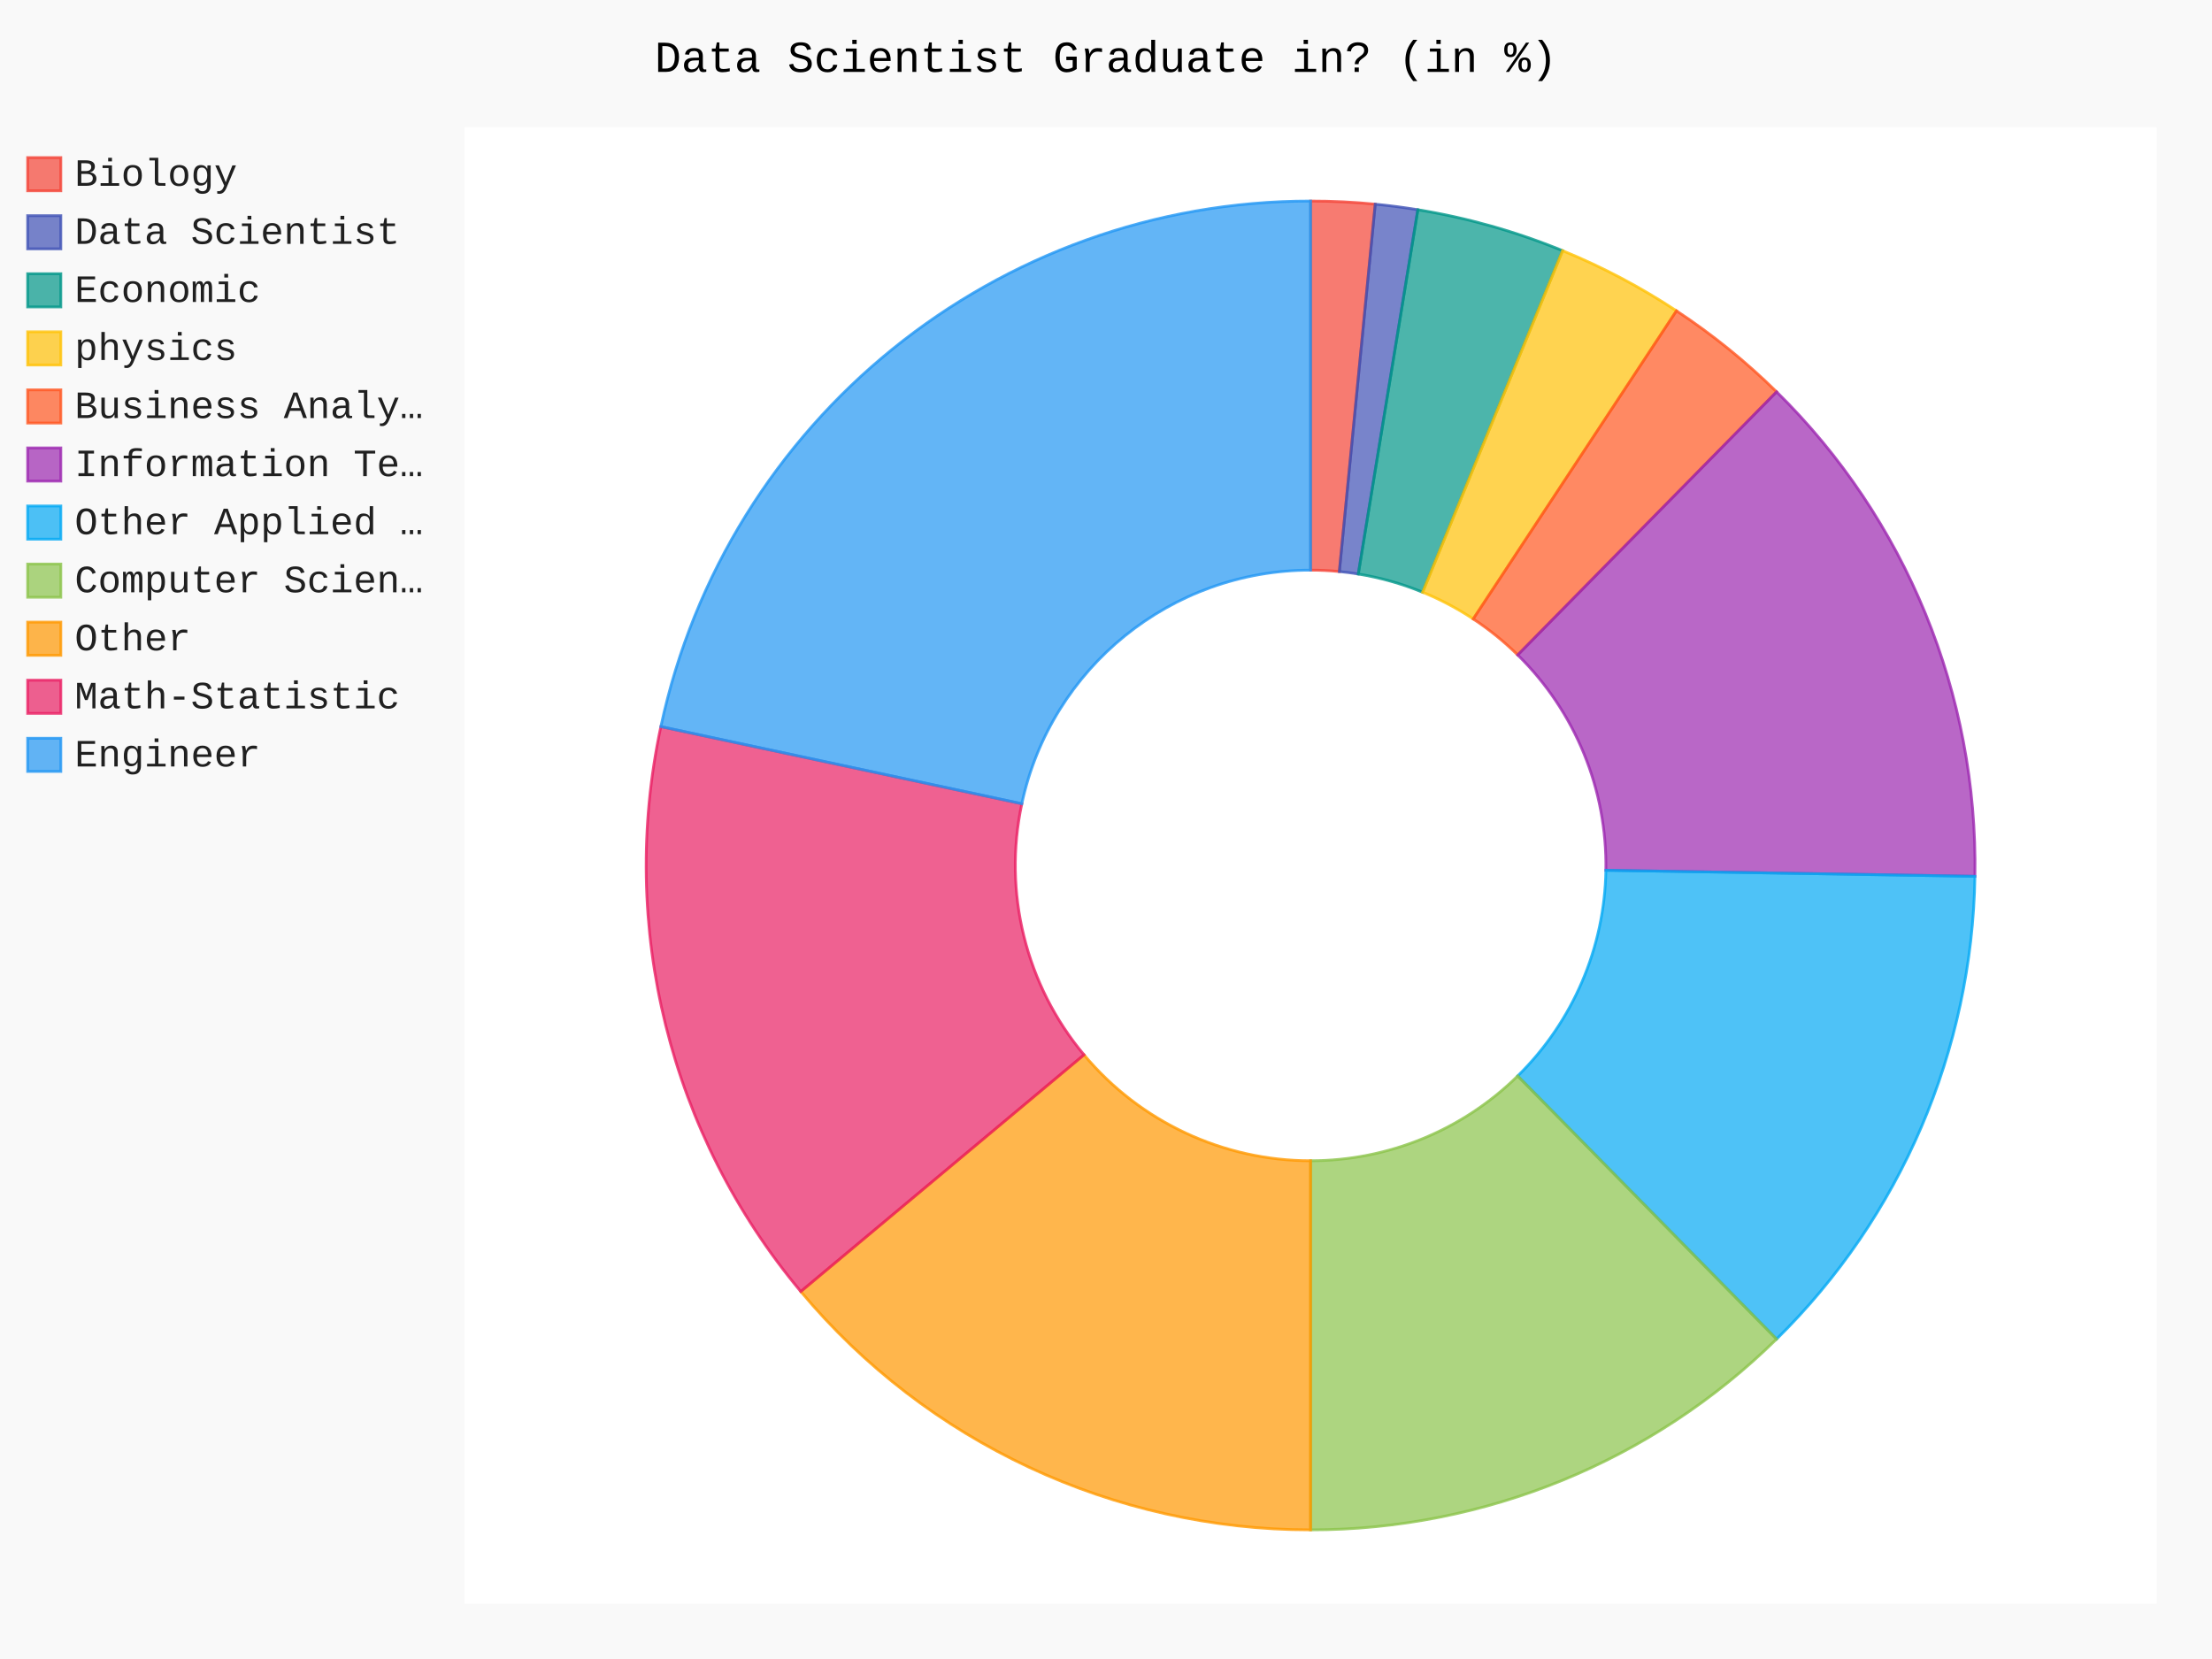
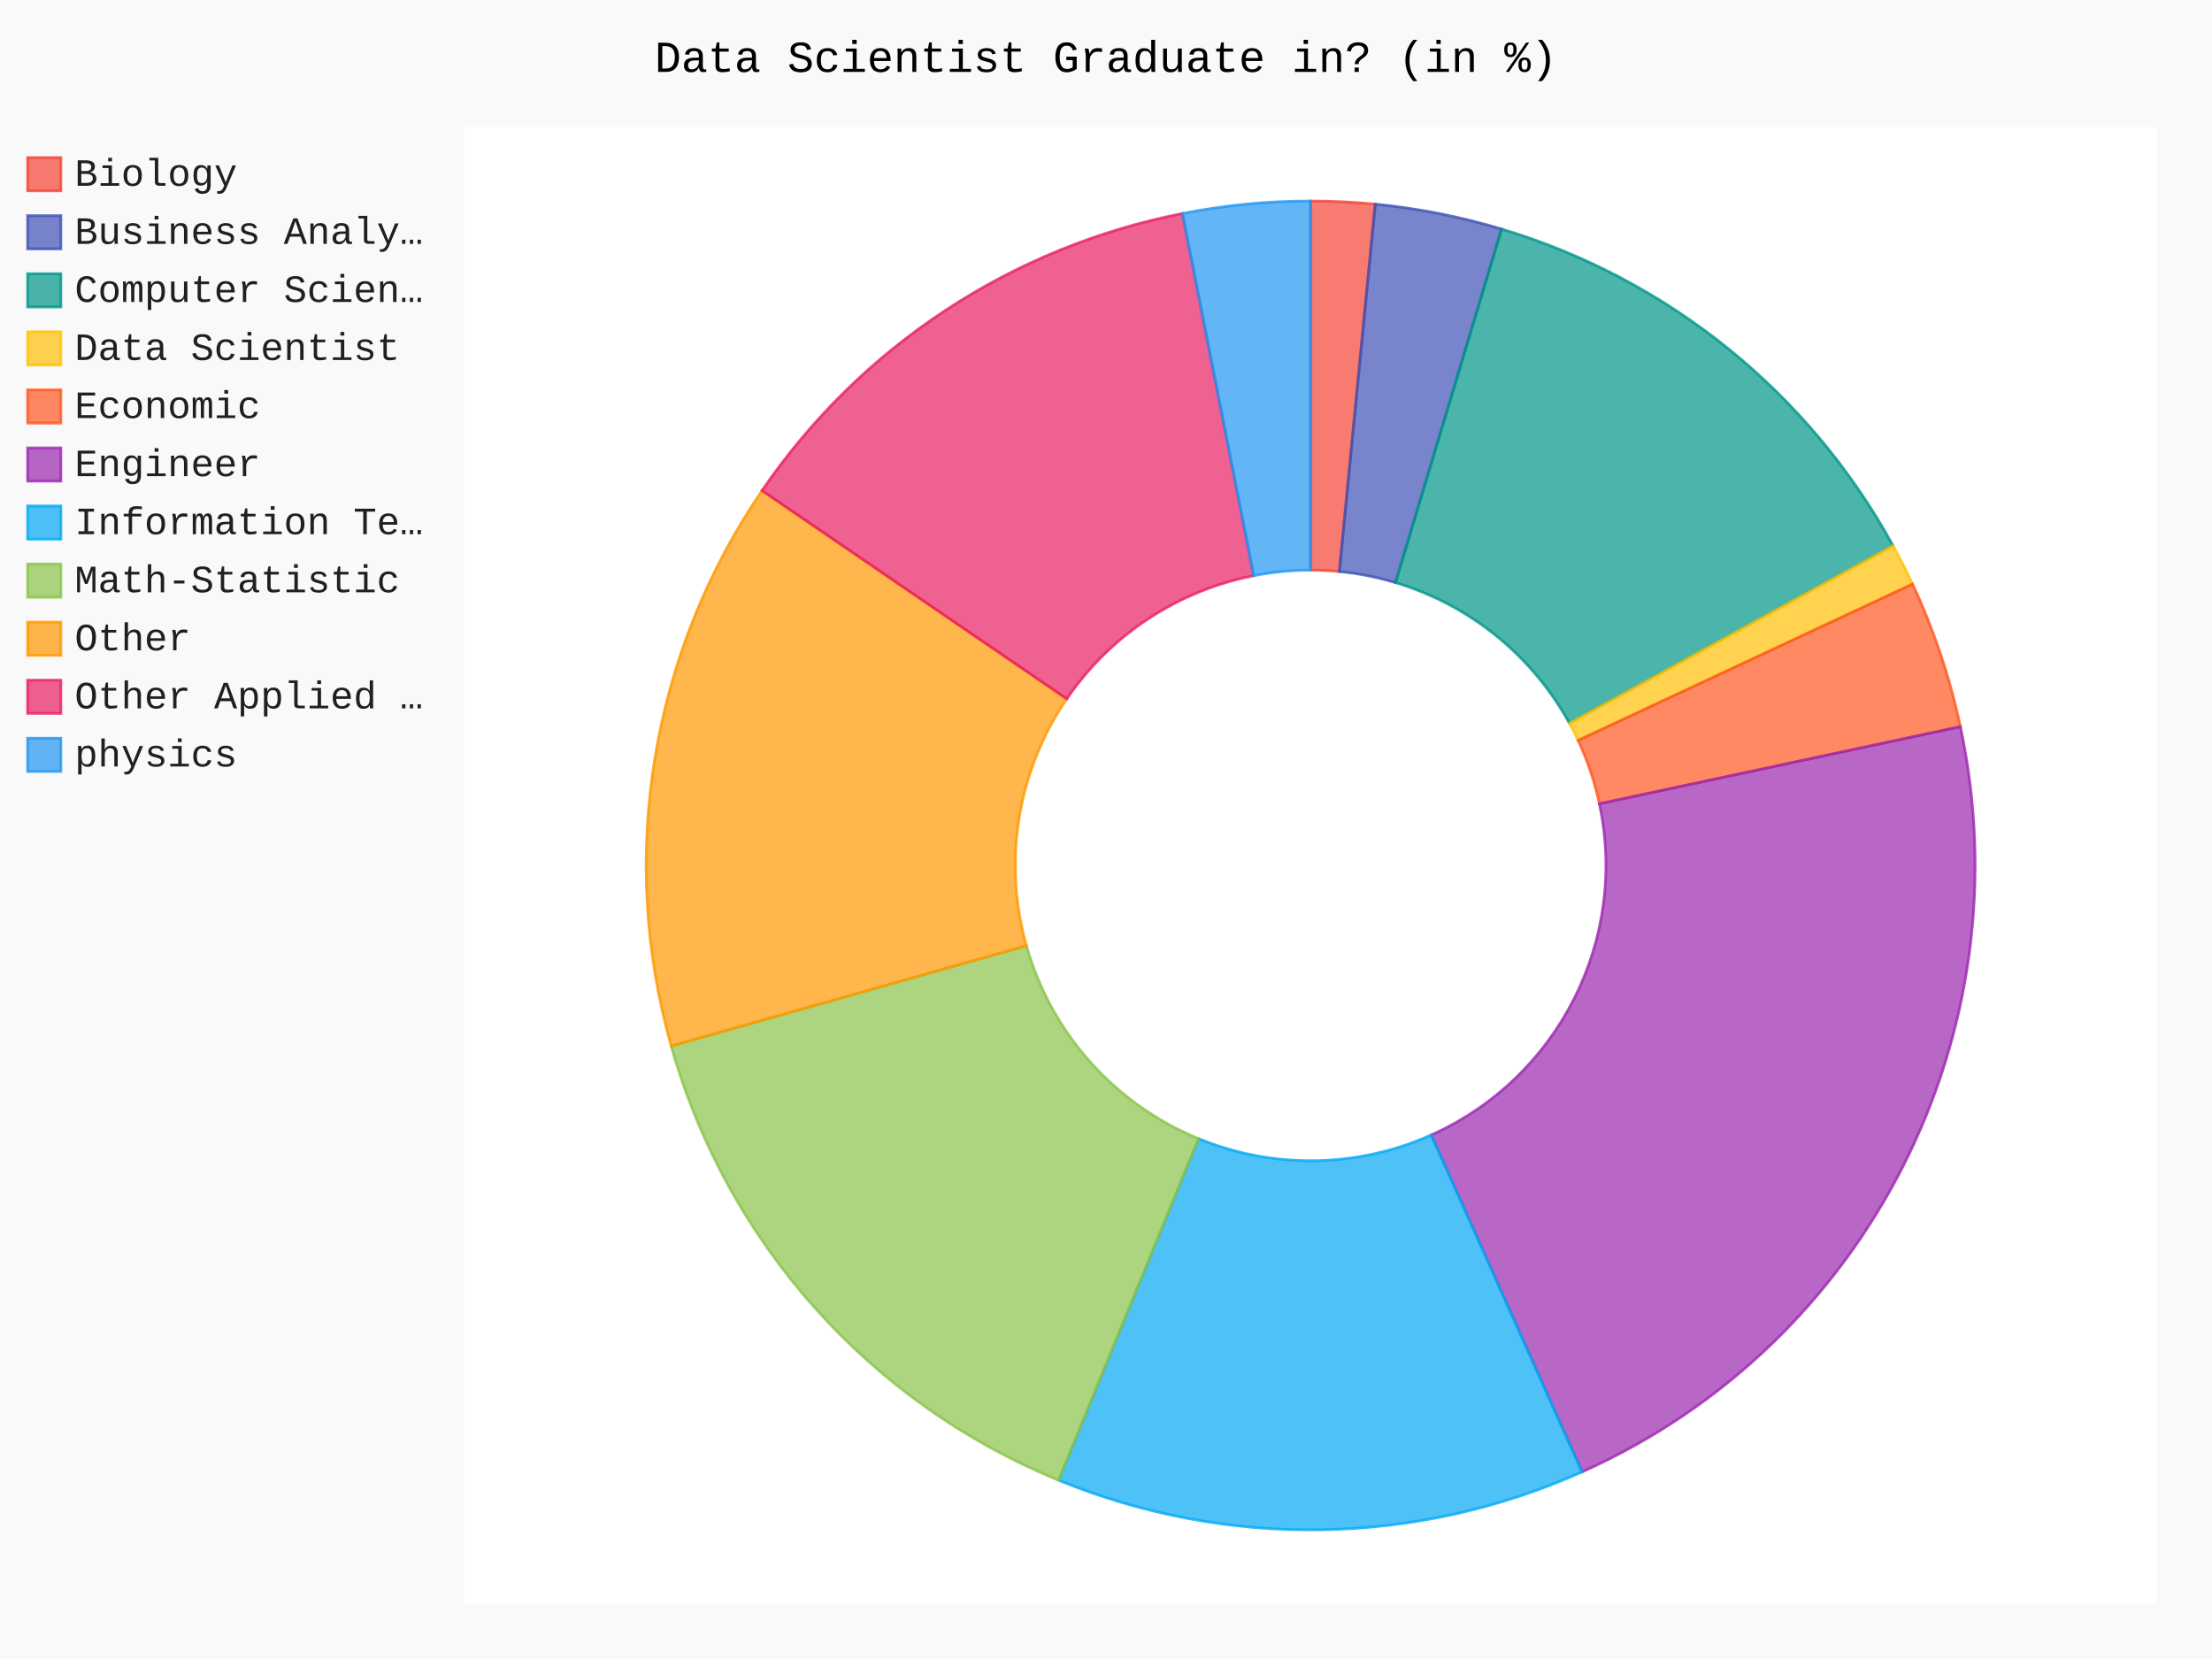
- <svg xmlns="http://www.w3.org/2000/svg" class="pygal-chart" id="chart-bae53b09-29b8-416e-b01b-a4a4d965348b" viewBox="0 0 800 600">
+ <svg xmlns="http://www.w3.org/2000/svg" class="pygal-chart" id="chart-6a16376c-3b23-4f60-8817-53cd64823669" viewBox="0 0 800 600">
  <defs>
-     <style type="text/css">#chart-bae53b09-29b8-416e-b01b-a4a4d965348b{-webkit-user-select:none;-webkit-font-smoothing:antialiased;font-family:Consolas,"Liberation Mono",Menlo,Courier,monospace}#chart-bae53b09-29b8-416e-b01b-a4a4d965348b .title{font-family:Consolas,"Liberation Mono",Menlo,Courier,monospace;font-size:16px}#chart-bae53b09-29b8-416e-b01b-a4a4d965348b .legends .legend text{font-family:Consolas,"Liberation Mono",Menlo,Courier,monospace;font-size:14px}#chart-bae53b09-29b8-416e-b01b-a4a4d965348b .axis text{font-family:Consolas,"Liberation Mono",Menlo,Courier,monospace;font-size:10px}#chart-bae53b09-29b8-416e-b01b-a4a4d965348b .axis text.major{font-family:Consolas,"Liberation Mono",Menlo,Courier,monospace;font-size:10px}#chart-bae53b09-29b8-416e-b01b-a4a4d965348b .text-overlay text.value{font-family:Consolas,"Liberation Mono",Menlo,Courier,monospace;font-size:16px}#chart-bae53b09-29b8-416e-b01b-a4a4d965348b .text-overlay text.label{font-family:Consolas,"Liberation Mono",Menlo,Courier,monospace;font-size:10px}#chart-bae53b09-29b8-416e-b01b-a4a4d965348b .tooltip{font-family:Consolas,"Liberation Mono",Menlo,Courier,monospace;font-size:14px}#chart-bae53b09-29b8-416e-b01b-a4a4d965348b text.no_data{font-family:Consolas,"Liberation Mono",Menlo,Courier,monospace;font-size:64px}
- #chart-bae53b09-29b8-416e-b01b-a4a4d965348b{background-color:rgba(249,249,249,1)}#chart-bae53b09-29b8-416e-b01b-a4a4d965348b path,#chart-bae53b09-29b8-416e-b01b-a4a4d965348b line,#chart-bae53b09-29b8-416e-b01b-a4a4d965348b rect,#chart-bae53b09-29b8-416e-b01b-a4a4d965348b circle{-webkit-transition:150ms;-moz-transition:150ms;transition:150ms}#chart-bae53b09-29b8-416e-b01b-a4a4d965348b .graph &gt; .background{fill:rgba(249,249,249,1)}#chart-bae53b09-29b8-416e-b01b-a4a4d965348b .plot &gt; .background{fill:rgba(255,255,255,1)}#chart-bae53b09-29b8-416e-b01b-a4a4d965348b .graph{fill:rgba(0,0,0,.87)}#chart-bae53b09-29b8-416e-b01b-a4a4d965348b text.no_data{fill:rgba(0,0,0,1)}#chart-bae53b09-29b8-416e-b01b-a4a4d965348b .title{fill:rgba(0,0,0,1)}#chart-bae53b09-29b8-416e-b01b-a4a4d965348b .legends .legend text{fill:rgba(0,0,0,.87)}#chart-bae53b09-29b8-416e-b01b-a4a4d965348b .legends .legend:hover text{fill:rgba(0,0,0,1)}#chart-bae53b09-29b8-416e-b01b-a4a4d965348b .axis .line{stroke:rgba(0,0,0,1)}#chart-bae53b09-29b8-416e-b01b-a4a4d965348b .axis .guide.line{stroke:rgba(0,0,0,.54)}#chart-bae53b09-29b8-416e-b01b-a4a4d965348b .axis .major.line{stroke:rgba(0,0,0,.87)}#chart-bae53b09-29b8-416e-b01b-a4a4d965348b .axis text.major{fill:rgba(0,0,0,1)}#chart-bae53b09-29b8-416e-b01b-a4a4d965348b .axis.y .guides:hover .guide.line,#chart-bae53b09-29b8-416e-b01b-a4a4d965348b .line-graph .axis.x .guides:hover .guide.line,#chart-bae53b09-29b8-416e-b01b-a4a4d965348b .stackedline-graph .axis.x .guides:hover .guide.line,#chart-bae53b09-29b8-416e-b01b-a4a4d965348b .xy-graph .axis.x .guides:hover .guide.line{stroke:rgba(0,0,0,1)}#chart-bae53b09-29b8-416e-b01b-a4a4d965348b .axis .guides:hover text{fill:rgba(0,0,0,1)}#chart-bae53b09-29b8-416e-b01b-a4a4d965348b .reactive{fill-opacity:.7;stroke-opacity:.8}#chart-bae53b09-29b8-416e-b01b-a4a4d965348b .ci{stroke:rgba(0,0,0,.87)}#chart-bae53b09-29b8-416e-b01b-a4a4d965348b .reactive.active,#chart-bae53b09-29b8-416e-b01b-a4a4d965348b .active .reactive{fill-opacity:.8;stroke-opacity:.9;stroke-width:4}#chart-bae53b09-29b8-416e-b01b-a4a4d965348b .ci .reactive.active{stroke-width:1.5}#chart-bae53b09-29b8-416e-b01b-a4a4d965348b .series text{fill:rgba(0,0,0,1)}#chart-bae53b09-29b8-416e-b01b-a4a4d965348b .tooltip rect{fill:rgba(255,255,255,1);stroke:rgba(0,0,0,1);-webkit-transition:opacity 150ms;-moz-transition:opacity 150ms;transition:opacity 150ms}#chart-bae53b09-29b8-416e-b01b-a4a4d965348b .tooltip .label{fill:rgba(0,0,0,.87)}#chart-bae53b09-29b8-416e-b01b-a4a4d965348b .tooltip .label{fill:rgba(0,0,0,.87)}#chart-bae53b09-29b8-416e-b01b-a4a4d965348b .tooltip .legend{font-size:.8em;fill:rgba(0,0,0,.54)}#chart-bae53b09-29b8-416e-b01b-a4a4d965348b .tooltip .x_label{font-size:.6em;fill:rgba(0,0,0,1)}#chart-bae53b09-29b8-416e-b01b-a4a4d965348b .tooltip .xlink{font-size:.5em;text-decoration:underline}#chart-bae53b09-29b8-416e-b01b-a4a4d965348b .tooltip .value{font-size:1.5em}#chart-bae53b09-29b8-416e-b01b-a4a4d965348b .bound{font-size:.5em}#chart-bae53b09-29b8-416e-b01b-a4a4d965348b .max-value{font-size:.75em;fill:rgba(0,0,0,.54)}#chart-bae53b09-29b8-416e-b01b-a4a4d965348b .map-element{fill:rgba(255,255,255,1);stroke:rgba(0,0,0,.54) !important}#chart-bae53b09-29b8-416e-b01b-a4a4d965348b .map-element .reactive{fill-opacity:inherit;stroke-opacity:inherit}#chart-bae53b09-29b8-416e-b01b-a4a4d965348b .color-0,#chart-bae53b09-29b8-416e-b01b-a4a4d965348b .color-0 a:visited{stroke:#F44336;fill:#F44336}#chart-bae53b09-29b8-416e-b01b-a4a4d965348b .color-1,#chart-bae53b09-29b8-416e-b01b-a4a4d965348b .color-1 a:visited{stroke:#3F51B5;fill:#3F51B5}#chart-bae53b09-29b8-416e-b01b-a4a4d965348b .color-2,#chart-bae53b09-29b8-416e-b01b-a4a4d965348b .color-2 a:visited{stroke:#009688;fill:#009688}#chart-bae53b09-29b8-416e-b01b-a4a4d965348b .color-3,#chart-bae53b09-29b8-416e-b01b-a4a4d965348b .color-3 a:visited{stroke:#FFC107;fill:#FFC107}#chart-bae53b09-29b8-416e-b01b-a4a4d965348b .color-4,#chart-bae53b09-29b8-416e-b01b-a4a4d965348b .color-4 a:visited{stroke:#FF5722;fill:#FF5722}#chart-bae53b09-29b8-416e-b01b-a4a4d965348b .color-5,#chart-bae53b09-29b8-416e-b01b-a4a4d965348b .color-5 a:visited{stroke:#9C27B0;fill:#9C27B0}#chart-bae53b09-29b8-416e-b01b-a4a4d965348b .color-6,#chart-bae53b09-29b8-416e-b01b-a4a4d965348b .color-6 a:visited{stroke:#03A9F4;fill:#03A9F4}#chart-bae53b09-29b8-416e-b01b-a4a4d965348b .color-7,#chart-bae53b09-29b8-416e-b01b-a4a4d965348b .color-7 a:visited{stroke:#8BC34A;fill:#8BC34A}#chart-bae53b09-29b8-416e-b01b-a4a4d965348b .color-8,#chart-bae53b09-29b8-416e-b01b-a4a4d965348b .color-8 a:visited{stroke:#FF9800;fill:#FF9800}#chart-bae53b09-29b8-416e-b01b-a4a4d965348b .color-9,#chart-bae53b09-29b8-416e-b01b-a4a4d965348b .color-9 a:visited{stroke:#E91E63;fill:#E91E63}#chart-bae53b09-29b8-416e-b01b-a4a4d965348b .color-10,#chart-bae53b09-29b8-416e-b01b-a4a4d965348b .color-10 a:visited{stroke:#2196F3;fill:#2196F3}#chart-bae53b09-29b8-416e-b01b-a4a4d965348b .text-overlay .color-0 text{fill:black}#chart-bae53b09-29b8-416e-b01b-a4a4d965348b .text-overlay .color-1 text{fill:black}#chart-bae53b09-29b8-416e-b01b-a4a4d965348b .text-overlay .color-2 text{fill:black}#chart-bae53b09-29b8-416e-b01b-a4a4d965348b .text-overlay .color-3 text{fill:black}#chart-bae53b09-29b8-416e-b01b-a4a4d965348b .text-overlay .color-4 text{fill:black}#chart-bae53b09-29b8-416e-b01b-a4a4d965348b .text-overlay .color-5 text{fill:black}#chart-bae53b09-29b8-416e-b01b-a4a4d965348b .text-overlay .color-6 text{fill:black}#chart-bae53b09-29b8-416e-b01b-a4a4d965348b .text-overlay .color-7 text{fill:black}#chart-bae53b09-29b8-416e-b01b-a4a4d965348b .text-overlay .color-8 text{fill:black}#chart-bae53b09-29b8-416e-b01b-a4a4d965348b .text-overlay .color-9 text{fill:black}#chart-bae53b09-29b8-416e-b01b-a4a4d965348b .text-overlay .color-10 text{fill:black}
- #chart-bae53b09-29b8-416e-b01b-a4a4d965348b text.no_data{text-anchor:middle}#chart-bae53b09-29b8-416e-b01b-a4a4d965348b .guide.line{fill:none}#chart-bae53b09-29b8-416e-b01b-a4a4d965348b .centered{text-anchor:middle}#chart-bae53b09-29b8-416e-b01b-a4a4d965348b .title{text-anchor:middle}#chart-bae53b09-29b8-416e-b01b-a4a4d965348b .legends .legend text{fill-opacity:1}#chart-bae53b09-29b8-416e-b01b-a4a4d965348b .axis.x text{text-anchor:middle}#chart-bae53b09-29b8-416e-b01b-a4a4d965348b .axis.x:not(.web) text[transform]{text-anchor:start}#chart-bae53b09-29b8-416e-b01b-a4a4d965348b .axis.x:not(.web) text[transform].backwards{text-anchor:end}#chart-bae53b09-29b8-416e-b01b-a4a4d965348b .axis.y text{text-anchor:end}#chart-bae53b09-29b8-416e-b01b-a4a4d965348b .axis.y text[transform].backwards{text-anchor:start}#chart-bae53b09-29b8-416e-b01b-a4a4d965348b .axis.y2 text{text-anchor:start}#chart-bae53b09-29b8-416e-b01b-a4a4d965348b .axis.y2 text[transform].backwards{text-anchor:end}#chart-bae53b09-29b8-416e-b01b-a4a4d965348b .axis .guide.line{stroke-dasharray:4,4}#chart-bae53b09-29b8-416e-b01b-a4a4d965348b .axis .major.guide.line{stroke-dasharray:6,6}#chart-bae53b09-29b8-416e-b01b-a4a4d965348b .horizontal .axis.y .guide.line,#chart-bae53b09-29b8-416e-b01b-a4a4d965348b .horizontal .axis.y2 .guide.line,#chart-bae53b09-29b8-416e-b01b-a4a4d965348b .vertical .axis.x .guide.line{opacity:0}#chart-bae53b09-29b8-416e-b01b-a4a4d965348b .horizontal .axis.always_show .guide.line,#chart-bae53b09-29b8-416e-b01b-a4a4d965348b .vertical .axis.always_show .guide.line{opacity:1 !important}#chart-bae53b09-29b8-416e-b01b-a4a4d965348b .axis.y .guides:hover .guide.line,#chart-bae53b09-29b8-416e-b01b-a4a4d965348b .axis.y2 .guides:hover .guide.line,#chart-bae53b09-29b8-416e-b01b-a4a4d965348b .axis.x .guides:hover .guide.line{opacity:1}#chart-bae53b09-29b8-416e-b01b-a4a4d965348b .axis .guides:hover text{opacity:1}#chart-bae53b09-29b8-416e-b01b-a4a4d965348b .nofill{fill:none}#chart-bae53b09-29b8-416e-b01b-a4a4d965348b .subtle-fill{fill-opacity:.2}#chart-bae53b09-29b8-416e-b01b-a4a4d965348b .dot{stroke-width:1px;fill-opacity:1}#chart-bae53b09-29b8-416e-b01b-a4a4d965348b .dot.active{stroke-width:5px}#chart-bae53b09-29b8-416e-b01b-a4a4d965348b .dot.negative{fill:transparent}#chart-bae53b09-29b8-416e-b01b-a4a4d965348b text,#chart-bae53b09-29b8-416e-b01b-a4a4d965348b tspan{stroke:none !important}#chart-bae53b09-29b8-416e-b01b-a4a4d965348b .series text.active{opacity:1}#chart-bae53b09-29b8-416e-b01b-a4a4d965348b .tooltip rect{fill-opacity:.95;stroke-width:.5}#chart-bae53b09-29b8-416e-b01b-a4a4d965348b .tooltip text{fill-opacity:1}#chart-bae53b09-29b8-416e-b01b-a4a4d965348b .showable{visibility:hidden}#chart-bae53b09-29b8-416e-b01b-a4a4d965348b .showable.shown{visibility:visible}#chart-bae53b09-29b8-416e-b01b-a4a4d965348b .gauge-background{fill:rgba(229,229,229,1);stroke:none}#chart-bae53b09-29b8-416e-b01b-a4a4d965348b .bg-lines{stroke:rgba(249,249,249,1);stroke-width:2px}</style>
+     <style type="text/css">#chart-6a16376c-3b23-4f60-8817-53cd64823669{-webkit-user-select:none;-webkit-font-smoothing:antialiased;font-family:Consolas,"Liberation Mono",Menlo,Courier,monospace}#chart-6a16376c-3b23-4f60-8817-53cd64823669 .title{font-family:Consolas,"Liberation Mono",Menlo,Courier,monospace;font-size:16px}#chart-6a16376c-3b23-4f60-8817-53cd64823669 .legends .legend text{font-family:Consolas,"Liberation Mono",Menlo,Courier,monospace;font-size:14px}#chart-6a16376c-3b23-4f60-8817-53cd64823669 .axis text{font-family:Consolas,"Liberation Mono",Menlo,Courier,monospace;font-size:10px}#chart-6a16376c-3b23-4f60-8817-53cd64823669 .axis text.major{font-family:Consolas,"Liberation Mono",Menlo,Courier,monospace;font-size:10px}#chart-6a16376c-3b23-4f60-8817-53cd64823669 .text-overlay text.value{font-family:Consolas,"Liberation Mono",Menlo,Courier,monospace;font-size:16px}#chart-6a16376c-3b23-4f60-8817-53cd64823669 .text-overlay text.label{font-family:Consolas,"Liberation Mono",Menlo,Courier,monospace;font-size:10px}#chart-6a16376c-3b23-4f60-8817-53cd64823669 .tooltip{font-family:Consolas,"Liberation Mono",Menlo,Courier,monospace;font-size:14px}#chart-6a16376c-3b23-4f60-8817-53cd64823669 text.no_data{font-family:Consolas,"Liberation Mono",Menlo,Courier,monospace;font-size:64px}
+ #chart-6a16376c-3b23-4f60-8817-53cd64823669{background-color:rgba(249,249,249,1)}#chart-6a16376c-3b23-4f60-8817-53cd64823669 path,#chart-6a16376c-3b23-4f60-8817-53cd64823669 line,#chart-6a16376c-3b23-4f60-8817-53cd64823669 rect,#chart-6a16376c-3b23-4f60-8817-53cd64823669 circle{-webkit-transition:150ms;-moz-transition:150ms;transition:150ms}#chart-6a16376c-3b23-4f60-8817-53cd64823669 .graph &gt; .background{fill:rgba(249,249,249,1)}#chart-6a16376c-3b23-4f60-8817-53cd64823669 .plot &gt; .background{fill:rgba(255,255,255,1)}#chart-6a16376c-3b23-4f60-8817-53cd64823669 .graph{fill:rgba(0,0,0,.87)}#chart-6a16376c-3b23-4f60-8817-53cd64823669 text.no_data{fill:rgba(0,0,0,1)}#chart-6a16376c-3b23-4f60-8817-53cd64823669 .title{fill:rgba(0,0,0,1)}#chart-6a16376c-3b23-4f60-8817-53cd64823669 .legends .legend text{fill:rgba(0,0,0,.87)}#chart-6a16376c-3b23-4f60-8817-53cd64823669 .legends .legend:hover text{fill:rgba(0,0,0,1)}#chart-6a16376c-3b23-4f60-8817-53cd64823669 .axis .line{stroke:rgba(0,0,0,1)}#chart-6a16376c-3b23-4f60-8817-53cd64823669 .axis .guide.line{stroke:rgba(0,0,0,.54)}#chart-6a16376c-3b23-4f60-8817-53cd64823669 .axis .major.line{stroke:rgba(0,0,0,.87)}#chart-6a16376c-3b23-4f60-8817-53cd64823669 .axis text.major{fill:rgba(0,0,0,1)}#chart-6a16376c-3b23-4f60-8817-53cd64823669 .axis.y .guides:hover .guide.line,#chart-6a16376c-3b23-4f60-8817-53cd64823669 .line-graph .axis.x .guides:hover .guide.line,#chart-6a16376c-3b23-4f60-8817-53cd64823669 .stackedline-graph .axis.x .guides:hover .guide.line,#chart-6a16376c-3b23-4f60-8817-53cd64823669 .xy-graph .axis.x .guides:hover .guide.line{stroke:rgba(0,0,0,1)}#chart-6a16376c-3b23-4f60-8817-53cd64823669 .axis .guides:hover text{fill:rgba(0,0,0,1)}#chart-6a16376c-3b23-4f60-8817-53cd64823669 .reactive{fill-opacity:.7;stroke-opacity:.8}#chart-6a16376c-3b23-4f60-8817-53cd64823669 .ci{stroke:rgba(0,0,0,.87)}#chart-6a16376c-3b23-4f60-8817-53cd64823669 .reactive.active,#chart-6a16376c-3b23-4f60-8817-53cd64823669 .active .reactive{fill-opacity:.8;stroke-opacity:.9;stroke-width:4}#chart-6a16376c-3b23-4f60-8817-53cd64823669 .ci .reactive.active{stroke-width:1.5}#chart-6a16376c-3b23-4f60-8817-53cd64823669 .series text{fill:rgba(0,0,0,1)}#chart-6a16376c-3b23-4f60-8817-53cd64823669 .tooltip rect{fill:rgba(255,255,255,1);stroke:rgba(0,0,0,1);-webkit-transition:opacity 150ms;-moz-transition:opacity 150ms;transition:opacity 150ms}#chart-6a16376c-3b23-4f60-8817-53cd64823669 .tooltip .label{fill:rgba(0,0,0,.87)}#chart-6a16376c-3b23-4f60-8817-53cd64823669 .tooltip .label{fill:rgba(0,0,0,.87)}#chart-6a16376c-3b23-4f60-8817-53cd64823669 .tooltip .legend{font-size:.8em;fill:rgba(0,0,0,.54)}#chart-6a16376c-3b23-4f60-8817-53cd64823669 .tooltip .x_label{font-size:.6em;fill:rgba(0,0,0,1)}#chart-6a16376c-3b23-4f60-8817-53cd64823669 .tooltip .xlink{font-size:.5em;text-decoration:underline}#chart-6a16376c-3b23-4f60-8817-53cd64823669 .tooltip .value{font-size:1.5em}#chart-6a16376c-3b23-4f60-8817-53cd64823669 .bound{font-size:.5em}#chart-6a16376c-3b23-4f60-8817-53cd64823669 .max-value{font-size:.75em;fill:rgba(0,0,0,.54)}#chart-6a16376c-3b23-4f60-8817-53cd64823669 .map-element{fill:rgba(255,255,255,1);stroke:rgba(0,0,0,.54) !important}#chart-6a16376c-3b23-4f60-8817-53cd64823669 .map-element .reactive{fill-opacity:inherit;stroke-opacity:inherit}#chart-6a16376c-3b23-4f60-8817-53cd64823669 .color-0,#chart-6a16376c-3b23-4f60-8817-53cd64823669 .color-0 a:visited{stroke:#F44336;fill:#F44336}#chart-6a16376c-3b23-4f60-8817-53cd64823669 .color-1,#chart-6a16376c-3b23-4f60-8817-53cd64823669 .color-1 a:visited{stroke:#3F51B5;fill:#3F51B5}#chart-6a16376c-3b23-4f60-8817-53cd64823669 .color-2,#chart-6a16376c-3b23-4f60-8817-53cd64823669 .color-2 a:visited{stroke:#009688;fill:#009688}#chart-6a16376c-3b23-4f60-8817-53cd64823669 .color-3,#chart-6a16376c-3b23-4f60-8817-53cd64823669 .color-3 a:visited{stroke:#FFC107;fill:#FFC107}#chart-6a16376c-3b23-4f60-8817-53cd64823669 .color-4,#chart-6a16376c-3b23-4f60-8817-53cd64823669 .color-4 a:visited{stroke:#FF5722;fill:#FF5722}#chart-6a16376c-3b23-4f60-8817-53cd64823669 .color-5,#chart-6a16376c-3b23-4f60-8817-53cd64823669 .color-5 a:visited{stroke:#9C27B0;fill:#9C27B0}#chart-6a16376c-3b23-4f60-8817-53cd64823669 .color-6,#chart-6a16376c-3b23-4f60-8817-53cd64823669 .color-6 a:visited{stroke:#03A9F4;fill:#03A9F4}#chart-6a16376c-3b23-4f60-8817-53cd64823669 .color-7,#chart-6a16376c-3b23-4f60-8817-53cd64823669 .color-7 a:visited{stroke:#8BC34A;fill:#8BC34A}#chart-6a16376c-3b23-4f60-8817-53cd64823669 .color-8,#chart-6a16376c-3b23-4f60-8817-53cd64823669 .color-8 a:visited{stroke:#FF9800;fill:#FF9800}#chart-6a16376c-3b23-4f60-8817-53cd64823669 .color-9,#chart-6a16376c-3b23-4f60-8817-53cd64823669 .color-9 a:visited{stroke:#E91E63;fill:#E91E63}#chart-6a16376c-3b23-4f60-8817-53cd64823669 .color-10,#chart-6a16376c-3b23-4f60-8817-53cd64823669 .color-10 a:visited{stroke:#2196F3;fill:#2196F3}#chart-6a16376c-3b23-4f60-8817-53cd64823669 .text-overlay .color-0 text{fill:black}#chart-6a16376c-3b23-4f60-8817-53cd64823669 .text-overlay .color-1 text{fill:black}#chart-6a16376c-3b23-4f60-8817-53cd64823669 .text-overlay .color-2 text{fill:black}#chart-6a16376c-3b23-4f60-8817-53cd64823669 .text-overlay .color-3 text{fill:black}#chart-6a16376c-3b23-4f60-8817-53cd64823669 .text-overlay .color-4 text{fill:black}#chart-6a16376c-3b23-4f60-8817-53cd64823669 .text-overlay .color-5 text{fill:black}#chart-6a16376c-3b23-4f60-8817-53cd64823669 .text-overlay .color-6 text{fill:black}#chart-6a16376c-3b23-4f60-8817-53cd64823669 .text-overlay .color-7 text{fill:black}#chart-6a16376c-3b23-4f60-8817-53cd64823669 .text-overlay .color-8 text{fill:black}#chart-6a16376c-3b23-4f60-8817-53cd64823669 .text-overlay .color-9 text{fill:black}#chart-6a16376c-3b23-4f60-8817-53cd64823669 .text-overlay .color-10 text{fill:black}
+ #chart-6a16376c-3b23-4f60-8817-53cd64823669 text.no_data{text-anchor:middle}#chart-6a16376c-3b23-4f60-8817-53cd64823669 .guide.line{fill:none}#chart-6a16376c-3b23-4f60-8817-53cd64823669 .centered{text-anchor:middle}#chart-6a16376c-3b23-4f60-8817-53cd64823669 .title{text-anchor:middle}#chart-6a16376c-3b23-4f60-8817-53cd64823669 .legends .legend text{fill-opacity:1}#chart-6a16376c-3b23-4f60-8817-53cd64823669 .axis.x text{text-anchor:middle}#chart-6a16376c-3b23-4f60-8817-53cd64823669 .axis.x:not(.web) text[transform]{text-anchor:start}#chart-6a16376c-3b23-4f60-8817-53cd64823669 .axis.x:not(.web) text[transform].backwards{text-anchor:end}#chart-6a16376c-3b23-4f60-8817-53cd64823669 .axis.y text{text-anchor:end}#chart-6a16376c-3b23-4f60-8817-53cd64823669 .axis.y text[transform].backwards{text-anchor:start}#chart-6a16376c-3b23-4f60-8817-53cd64823669 .axis.y2 text{text-anchor:start}#chart-6a16376c-3b23-4f60-8817-53cd64823669 .axis.y2 text[transform].backwards{text-anchor:end}#chart-6a16376c-3b23-4f60-8817-53cd64823669 .axis .guide.line{stroke-dasharray:4,4}#chart-6a16376c-3b23-4f60-8817-53cd64823669 .axis .major.guide.line{stroke-dasharray:6,6}#chart-6a16376c-3b23-4f60-8817-53cd64823669 .horizontal .axis.y .guide.line,#chart-6a16376c-3b23-4f60-8817-53cd64823669 .horizontal .axis.y2 .guide.line,#chart-6a16376c-3b23-4f60-8817-53cd64823669 .vertical .axis.x .guide.line{opacity:0}#chart-6a16376c-3b23-4f60-8817-53cd64823669 .horizontal .axis.always_show .guide.line,#chart-6a16376c-3b23-4f60-8817-53cd64823669 .vertical .axis.always_show .guide.line{opacity:1 !important}#chart-6a16376c-3b23-4f60-8817-53cd64823669 .axis.y .guides:hover .guide.line,#chart-6a16376c-3b23-4f60-8817-53cd64823669 .axis.y2 .guides:hover .guide.line,#chart-6a16376c-3b23-4f60-8817-53cd64823669 .axis.x .guides:hover .guide.line{opacity:1}#chart-6a16376c-3b23-4f60-8817-53cd64823669 .axis .guides:hover text{opacity:1}#chart-6a16376c-3b23-4f60-8817-53cd64823669 .nofill{fill:none}#chart-6a16376c-3b23-4f60-8817-53cd64823669 .subtle-fill{fill-opacity:.2}#chart-6a16376c-3b23-4f60-8817-53cd64823669 .dot{stroke-width:1px;fill-opacity:1}#chart-6a16376c-3b23-4f60-8817-53cd64823669 .dot.active{stroke-width:5px}#chart-6a16376c-3b23-4f60-8817-53cd64823669 .dot.negative{fill:transparent}#chart-6a16376c-3b23-4f60-8817-53cd64823669 text,#chart-6a16376c-3b23-4f60-8817-53cd64823669 tspan{stroke:none !important}#chart-6a16376c-3b23-4f60-8817-53cd64823669 .series text.active{opacity:1}#chart-6a16376c-3b23-4f60-8817-53cd64823669 .tooltip rect{fill-opacity:.95;stroke-width:.5}#chart-6a16376c-3b23-4f60-8817-53cd64823669 .tooltip text{fill-opacity:1}#chart-6a16376c-3b23-4f60-8817-53cd64823669 .showable{visibility:hidden}#chart-6a16376c-3b23-4f60-8817-53cd64823669 .showable.shown{visibility:visible}#chart-6a16376c-3b23-4f60-8817-53cd64823669 .gauge-background{fill:rgba(229,229,229,1);stroke:none}#chart-6a16376c-3b23-4f60-8817-53cd64823669 .bg-lines{stroke:rgba(249,249,249,1);stroke-width:2px}</style>
  </defs>
  <g class="graph pie-graph vertical">
    <rect class="background" height="600" width="800" x="0" y="0" />
    <g class="plot" transform="translate(168, 46)">
      <rect class="background" height="534" width="612.0" x="0" y="0" />
      <g class="series serie-0 color-0">
        <g class="slices">
          <g class="slice">
            <path class="slice reactive tooltip-trigger" d="M306 26.7 A240.3 240.3 0 0 1 329.366 27.839 L316.385 160.706 A106.8 106.8 0 0 0 306 160.2 z" />
          </g>
        </g>
      </g>
      <g class="series serie-1 color-1">
        <g class="slices">
          <g class="slice">
-             <path class="slice reactive tooltip-trigger" d="M329.366 27.839 A240.3 240.3 0 0 1 344.784 29.85 L323.237 161.6 A106.8 106.8 0 0 0 316.385 160.706 z" />
+             <path class="slice reactive tooltip-trigger" d="M329.366 27.839 A240.3 240.3 0 0 1 375.069 36.84 L336.697 164.707 A106.8 106.8 0 0 0 316.385 160.706 z" />
          </g>
        </g>
      </g>
      <g class="series serie-2 color-2">
        <g class="slices">
          <g class="slice">
-             <path class="slice reactive tooltip-trigger" d="M344.784 29.85 A240.3 240.3 0 0 1 397.121 44.647 L346.498 168.176 A106.8 106.8 0 0 0 323.237 161.6 z" />
+             <path class="slice reactive tooltip-trigger" d="M375.069 36.84 A240.3 240.3 0 0 1 516.649 151.367 L399.622 215.608 A106.8 106.8 0 0 0 336.697 164.707 z" />
          </g>
        </g>
      </g>
      <g class="series serie-3 color-3">
        <g class="slices">
          <g class="slice">
-             <path class="slice reactive tooltip-trigger" d="M397.121 44.647 A240.3 240.3 0 0 1 438.309 66.405 L364.804 177.846 A106.8 106.8 0 0 0 346.498 168.176 z" />
+             <path class="slice reactive tooltip-trigger" d="M516.649 151.367 A240.3 240.3 0 0 1 523.686 165.232 L402.75 221.77 A106.8 106.8 0 0 0 399.622 215.608 z" />
          </g>
        </g>
      </g>
      <g class="series serie-4 color-4">
        <g class="slices">
          <g class="slice">
-             <path class="slice reactive tooltip-trigger" d="M438.309 66.405 A240.3 240.3 0 0 1 474.524 95.7 L380.9 190.867 A106.8 106.8 0 0 0 364.804 177.846 z" />
+             <path class="slice reactive tooltip-trigger" d="M523.686 165.232 A240.3 240.3 0 0 1 540.996 216.793 L410.443 244.686 A106.8 106.8 0 0 0 402.75 221.77 z" />
          </g>
        </g>
      </g>
      <g class="series serie-5 color-5">
        <g class="slices">
          <g class="slice">
-             <path class="slice reactive tooltip-trigger" d="M474.524 95.7 A240.3 240.3 0 0 1 546.268 270.925 L412.786 268.745 A106.8 106.8 0 0 0 380.9 190.867 z" />
+             <path class="slice reactive tooltip-trigger" d="M540.996 216.793 A240.3 240.3 0 0 1 404.198 486.32 L349.644 364.475 A106.8 106.8 0 0 0 410.443 244.686 z" />
          </g>
        </g>
      </g>
      <g class="series serie-6 color-6">
        <g class="slices">
          <g class="slice">
-             <path class="slice reactive tooltip-trigger" d="M546.268 270.925 A240.3 240.3 0 0 1 474.524 438.3 L380.9 343.133 A106.8 106.8 0 0 0 412.786 268.745 z" />
+             <path class="slice reactive tooltip-trigger" d="M404.198 486.32 A240.3 240.3 0 0 1 214.879 489.353 L265.502 365.824 A106.8 106.8 0 0 0 349.644 364.475 z" />
          </g>
        </g>
      </g>
      <g class="series serie-7 color-7">
        <g class="slices">
          <g class="slice">
-             <path class="slice reactive tooltip-trigger" d="M474.524 438.3 A240.3 240.3 0 0 1 306 507.3 L306 373.8 A106.8 106.8 0 0 0 380.9 343.133 z" />
+             <path class="slice reactive tooltip-trigger" d="M214.879 489.353 A240.3 240.3 0 0 1 74.743 332.3 L203.219 296.022 A106.8 106.8 0 0 0 265.502 365.824 z" />
          </g>
        </g>
      </g>
      <g class="series serie-8 color-8">
        <g class="slices">
          <g class="slice">
-             <path class="slice reactive tooltip-trigger" d="M306 507.3 A240.3 240.3 0 0 1 121.618 421.102 L224.052 335.49 A106.8 106.8 0 0 0 306 373.8 z" />
+             <path class="slice reactive tooltip-trigger" d="M74.743 332.3 A240.3 240.3 0 0 1 107.593 131.432 L217.819 206.748 A106.8 106.8 0 0 0 203.219 296.022 z" />
          </g>
        </g>
      </g>
      <g class="series serie-9 color-9">
        <g class="slices">
          <g class="slice">
-             <path class="slice reactive tooltip-trigger" d="M121.618 421.102 A240.3 240.3 0 0 1 71.004 216.793 L201.557 244.686 A106.8 106.8 0 0 0 224.052 335.49 z" />
+             <path class="slice reactive tooltip-trigger" d="M107.593 131.432 A240.3 240.3 0 0 1 259.638 31.215 L285.395 162.207 A106.8 106.8 0 0 0 217.819 206.748 z" />
          </g>
        </g>
      </g>
      <g class="series serie-10 color-10">
        <g class="slices">
          <g class="slice">
-             <path class="slice reactive tooltip-trigger" d="M71.004 216.793 A240.3 240.3 0 0 1 306 26.7 L306 160.2 A106.8 106.8 0 0 0 201.557 244.686 z" />
+             <path class="slice reactive tooltip-trigger" d="M259.638 31.215 A240.3 240.3 0 0 1 306 26.7 L306 160.2 A106.8 106.8 0 0 0 285.395 162.207 z" />
          </g>
        </g>
      </g>
    </g>
    <g class="titles">
      <text class="title plot_title" x="400.0" y="26">Data Scientist Graduate in? (in %)</text>
    </g>
    <g class="plot overlay" transform="translate(168, 46)">
      <g class="series serie-0 color-0" />
      <g class="series serie-1 color-1" />
      <g class="series serie-2 color-2" />
      <g class="series serie-3 color-3" />
      <g class="series serie-4 color-4" />
      <g class="series serie-5 color-5" />
      <g class="series serie-6 color-6" />
      <g class="series serie-7 color-7" />
      <g class="series serie-8 color-8" />
      <g class="series serie-9 color-9" />
      <g class="series serie-10 color-10" />
    </g>
    <g class="plot text-overlay" transform="translate(168, 46)">
      <g class="series serie-0 color-0" />
      <g class="series serie-1 color-1" />
      <g class="series serie-2 color-2" />
      <g class="series serie-3 color-3" />
      <g class="series serie-4 color-4" />
      <g class="series serie-5 color-5" />
      <g class="series serie-6 color-6" />
      <g class="series serie-7 color-7" />
      <g class="series serie-8 color-8" />
      <g class="series serie-9 color-9" />
      <g class="series serie-10 color-10" />
    </g>
    <g class="plot tooltip-overlay" transform="translate(168, 46)">
      <g class="tooltip" style="opacity: 0" transform="translate(0 0)">
        <rect class="tooltip-box" height="0" rx="0" ry="0" width="0" />
        <g class="text" />
      </g>
    </g>
    <g class="legends" transform="translate(10, 56)">
      <g class="legend reactive activate-serie" id="activate-serie-0">
        <rect class="color-0 reactive" height="12" width="12" x="0.0" y="1.0" />
        <text x="17.0" y="11.2">Biology</text>
      </g>
      <g class="legend reactive activate-serie" id="activate-serie-1">
        <rect class="color-1 reactive" height="12" width="12" x="0.0" y="22.0" />
-         <text x="17.0" y="32.2">Data Scientist</text>
+         <text x="17.0" y="32.2">Business Analy…</text>
      </g>
      <g class="legend reactive activate-serie" id="activate-serie-2">
        <rect class="color-2 reactive" height="12" width="12" x="0.0" y="43.0" />
-         <text x="17.0" y="53.2">Economic</text>
+         <text x="17.0" y="53.2">Computer Scien…</text>
      </g>
      <g class="legend reactive activate-serie" id="activate-serie-3">
        <rect class="color-3 reactive" height="12" width="12" x="0.0" y="64.0" />
-         <text x="17.0" y="74.2">physics</text>
+         <text x="17.0" y="74.2">Data Scientist</text>
      </g>
      <g class="legend reactive activate-serie" id="activate-serie-4">
        <rect class="color-4 reactive" height="12" width="12" x="0.0" y="85.0" />
-         <text x="17.0" y="95.2">Business Analy…</text>
+         <text x="17.0" y="95.2">Economic</text>
      </g>
      <g class="legend reactive activate-serie" id="activate-serie-5">
        <rect class="color-5 reactive" height="12" width="12" x="0.0" y="106.0" />
-         <text x="17.0" y="116.2">Information Te…</text>
+         <text x="17.0" y="116.2">Engineer</text>
      </g>
      <g class="legend reactive activate-serie" id="activate-serie-6">
        <rect class="color-6 reactive" height="12" width="12" x="0.0" y="127.0" />
-         <text x="17.0" y="137.2">Other Applied …</text>
+         <text x="17.0" y="137.2">Information Te…</text>
      </g>
      <g class="legend reactive activate-serie" id="activate-serie-7">
        <rect class="color-7 reactive" height="12" width="12" x="0.0" y="148.0" />
-         <text x="17.0" y="158.2">Computer Scien…</text>
+         <text x="17.0" y="158.2">Math-Statistic</text>
      </g>
      <g class="legend reactive activate-serie" id="activate-serie-8">
        <rect class="color-8 reactive" height="12" width="12" x="0.0" y="169.0" />
        <text x="17.0" y="179.2">Other</text>
      </g>
      <g class="legend reactive activate-serie" id="activate-serie-9">
        <rect class="color-9 reactive" height="12" width="12" x="0.0" y="190.0" />
-         <text x="17.0" y="200.2">Math-Statistic</text>
+         <text x="17.0" y="200.2">Other Applied …</text>
      </g>
      <g class="legend reactive activate-serie" id="activate-serie-10">
        <rect class="color-10 reactive" height="12" width="12" x="0.0" y="211.0" />
-         <text x="17.0" y="221.2">Engineer</text>
+         <text x="17.0" y="221.2">physics</text>
      </g>
    </g>
    <g class="legends" transform="translate(790, 56)" />
  </g>
</svg>
